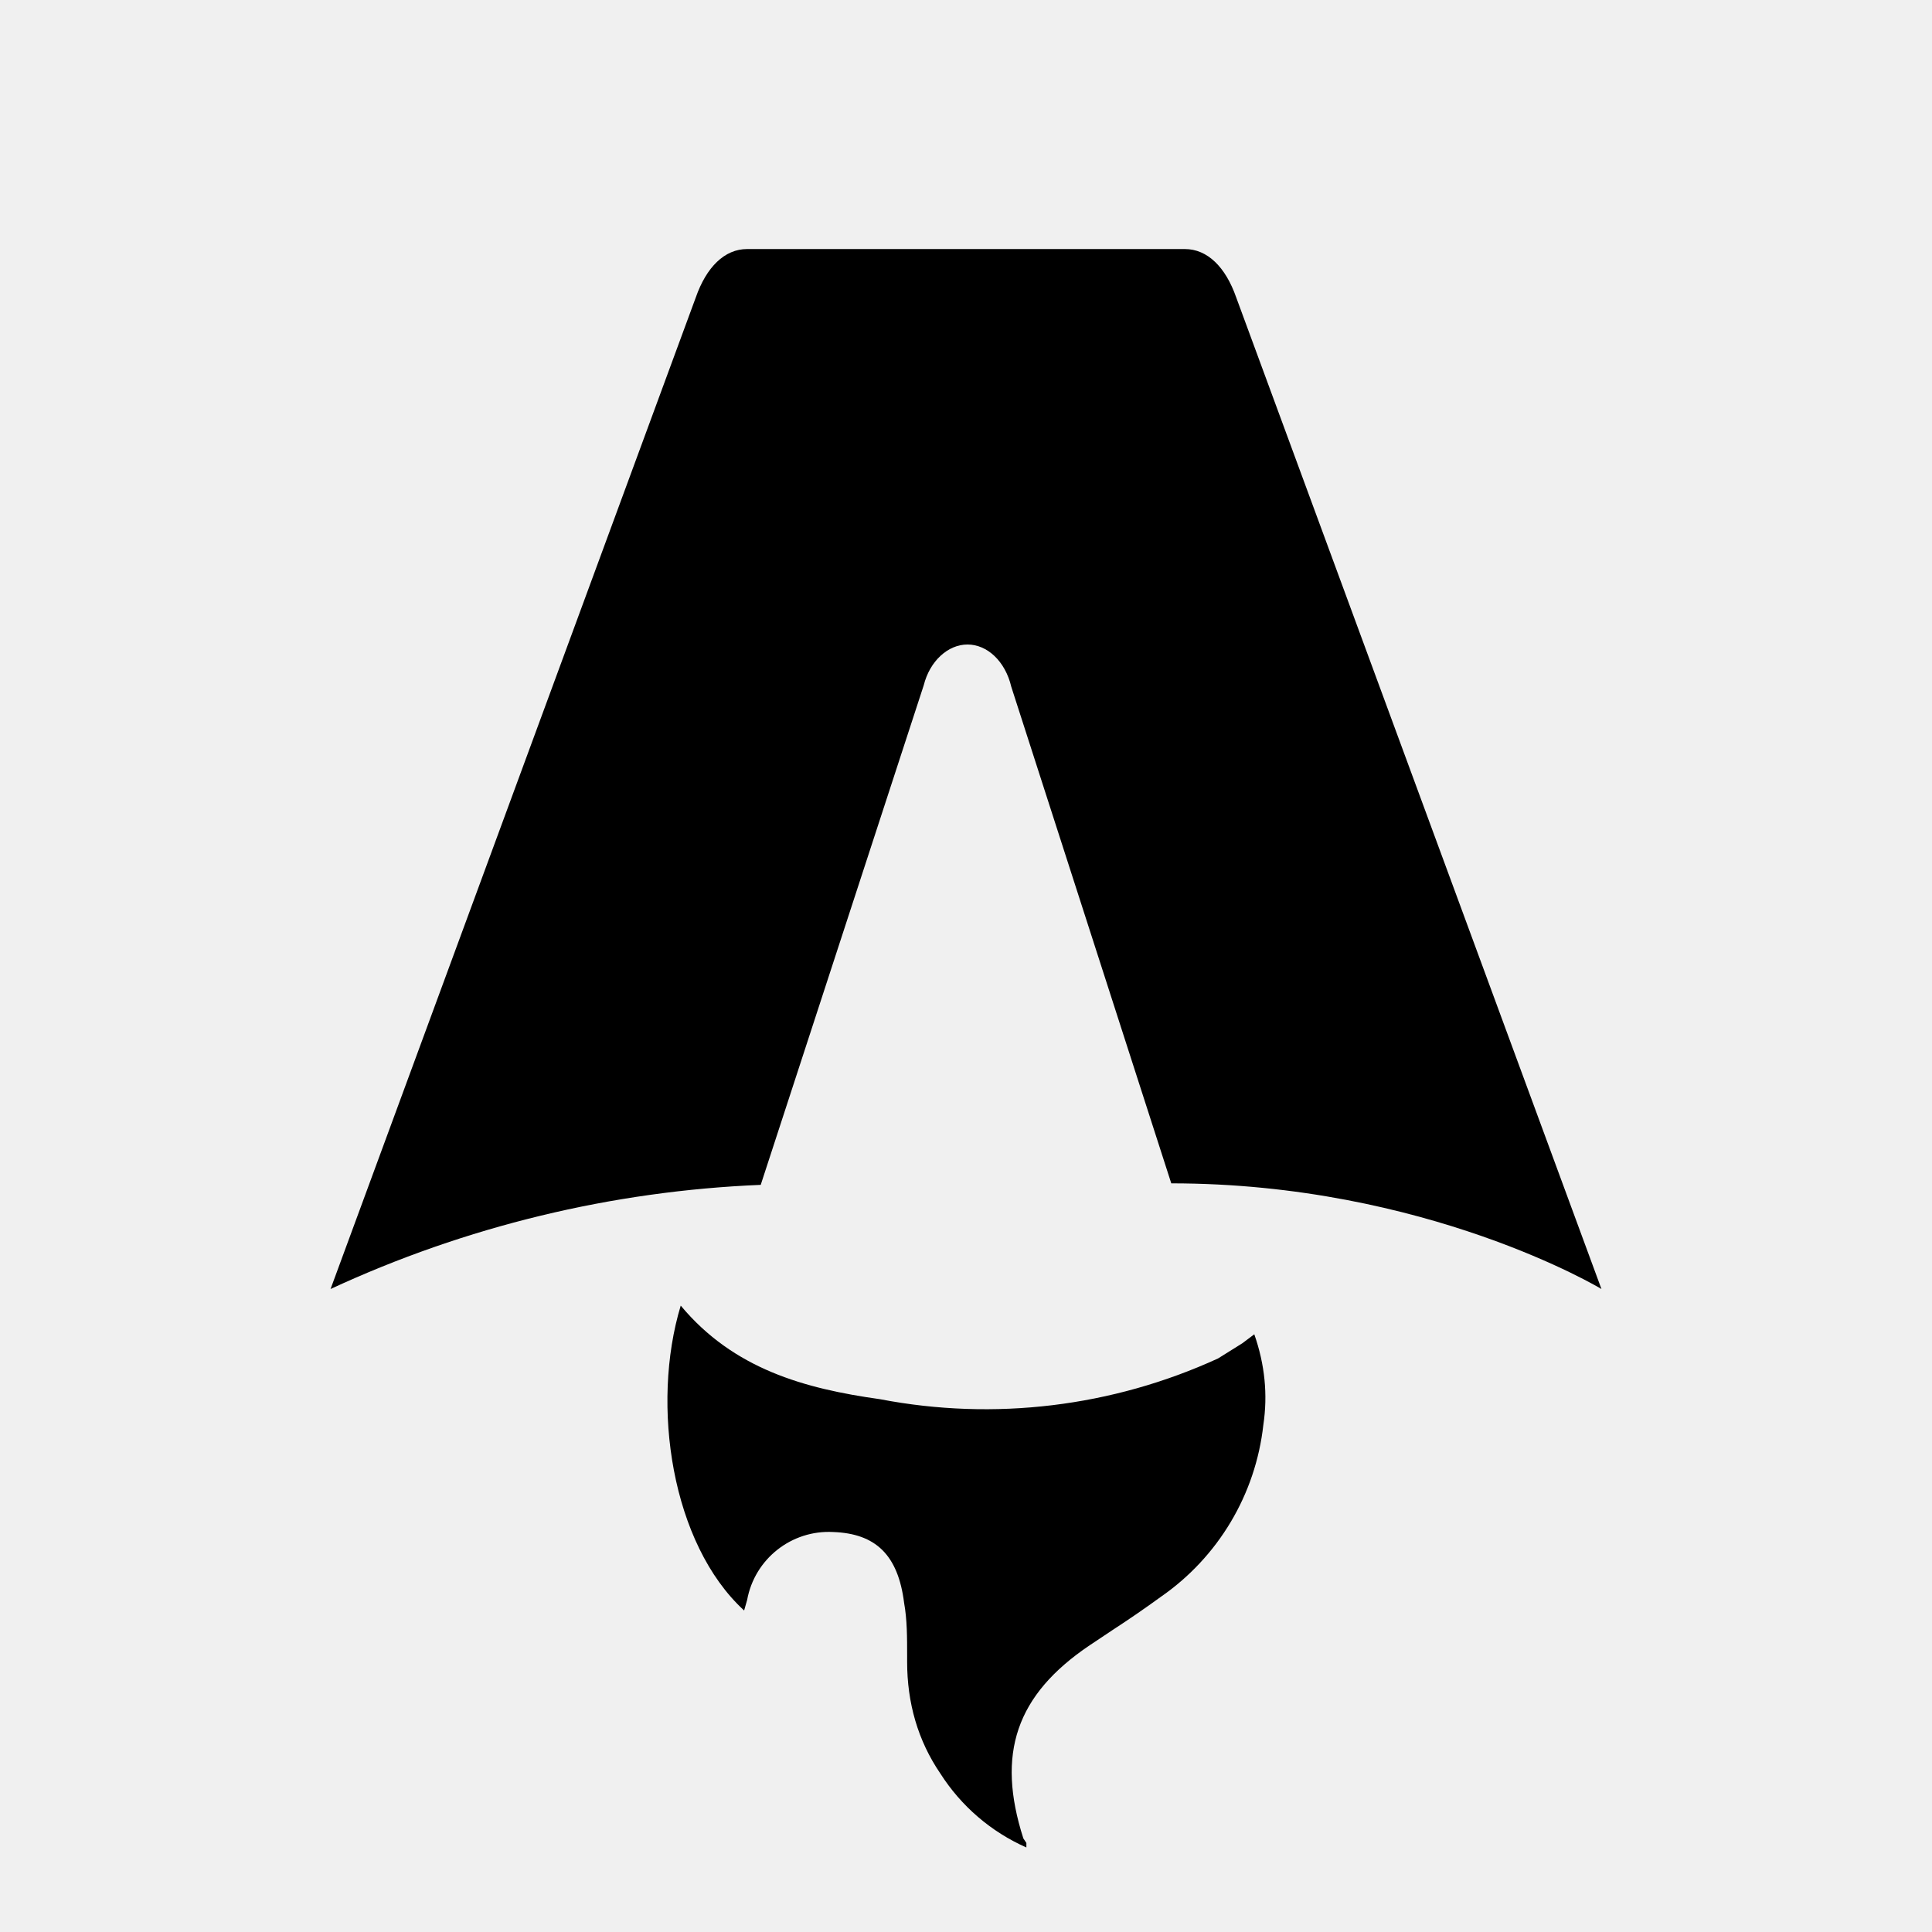
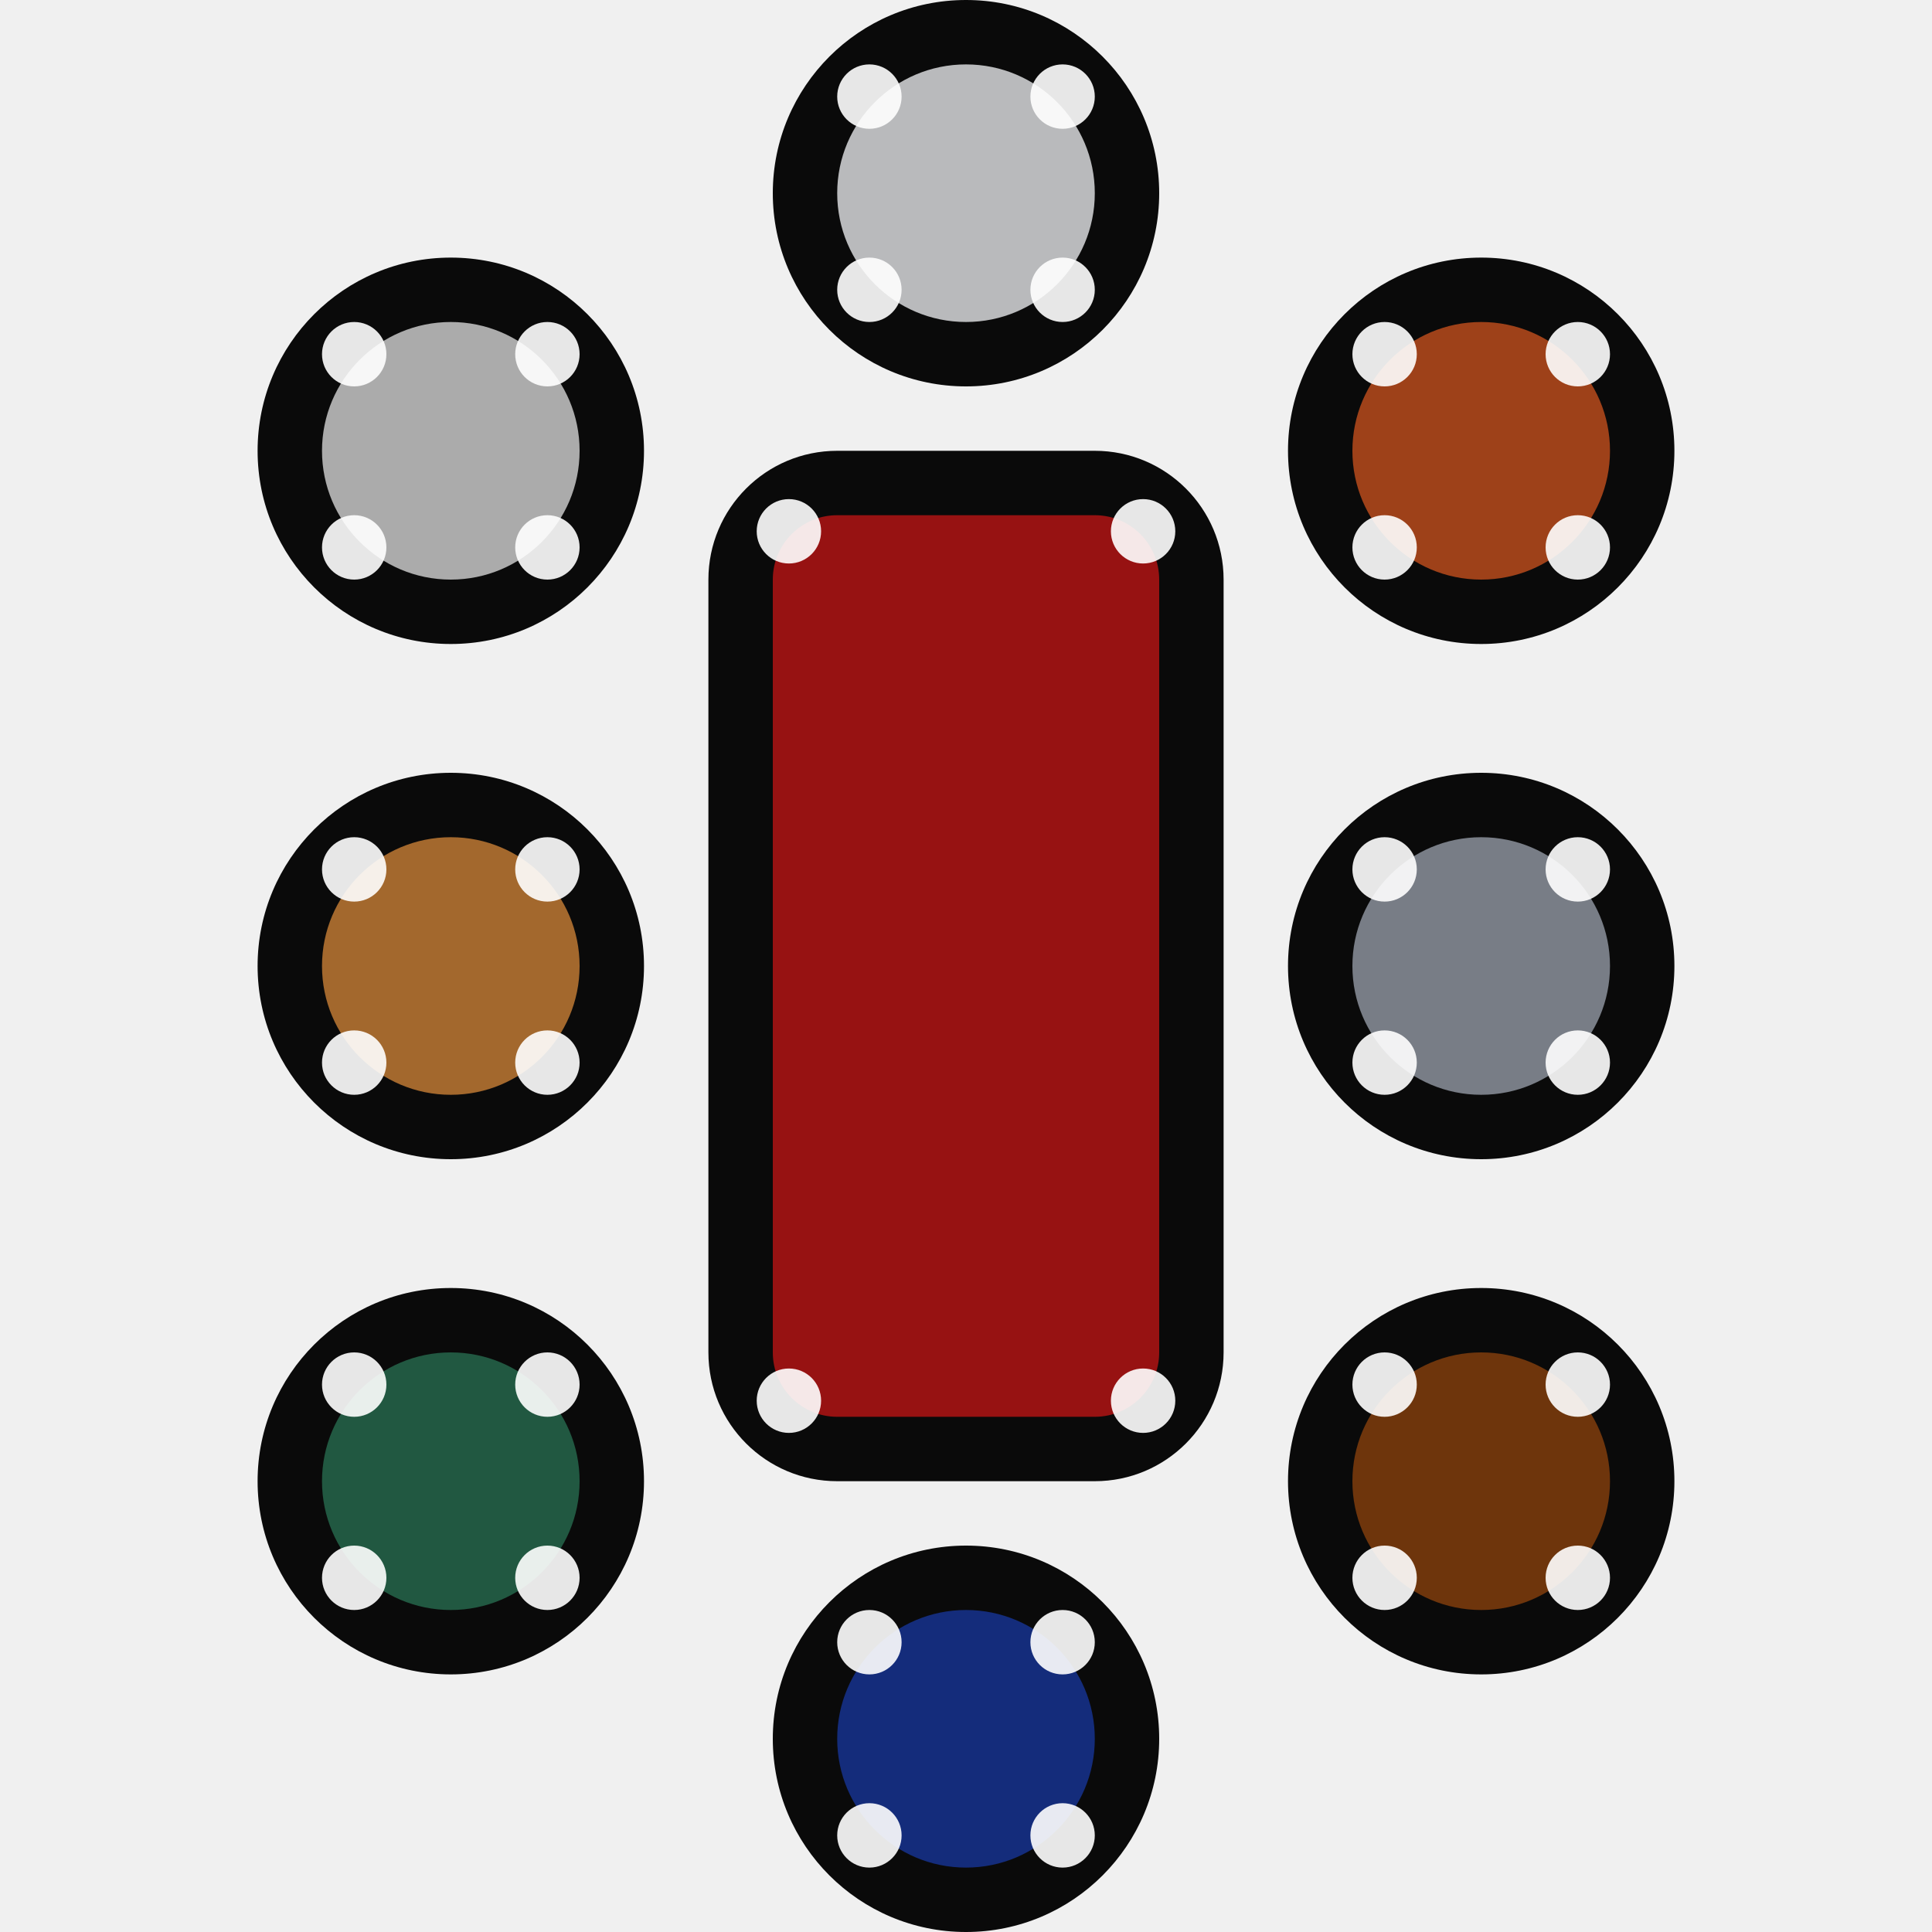
- <svg xmlns="http://www.w3.org/2000/svg" fill="none" viewBox="0 0 128 128">
-   <path d="M50.4 78.5a75.1 75.1 0 0 0-28.5 6.9l24.2-65.7c.7-2 1.9-3.2 3.4-3.2h29c1.5 0 2.7 1.2 3.4 3.2l24.2 65.7s-11.6-7-28.5-7L67 45.5c-.4-1.7-1.6-2.8-2.9-2.8-1.3 0-2.5 1.1-2.9 2.7L50.4 78.5Zm-1.1 28.2Zm-4.2-20.2c-2 6.6-.6 15.8 4.2 20.2a17.5 17.5 0 0 1 .2-.7 5.5 5.5 0 0 1 5.7-4.5c2.8.1 4.3 1.5 4.7 4.7.2 1.1.2 2.3.2 3.5v.4c0 2.7.7 5.2 2.2 7.4a13 13 0 0 0 5.7 4.9v-.3l-.2-.3c-1.8-5.6-.5-9.5 4.4-12.8l1.5-1a73 73 0 0 0 3.2-2.2 16 16 0 0 0 6.8-11.4c.3-2 .1-4-.6-6l-.8.6-1.6 1a37 37 0 0 1-22.4 2.7c-5-.7-9.7-2-13.2-6.2Z" />
-   <style>
-         path { fill: #000; }
-         @media (prefers-color-scheme: dark) {
-             path { fill: #FFF; }
-         }
-     </style>
+ <svg xmlns="http://www.w3.org/2000/svg" width="240" height="240" viewBox="0 0 240 240" fill="none">
+   <g transform="translate(32, 0)">
+     <circle cx="88" cy="24" r="24" fill="#0A0A0A" />
+     <circle cx="88" cy="24" r="16" fill="#F3F4F6" fill-opacity="0.75" />
+     <circle cx="76" cy="12" r="4" fill="white" fill-opacity="0.9" />
+     <circle cx="100" cy="12" r="4" fill="white" fill-opacity="0.9" />
+     <circle cx="100" cy="36" r="4" fill="white" fill-opacity="0.9" />
+     <circle cx="76" cy="36" r="4" fill="white" fill-opacity="0.9" />
+     <circle cx="88" cy="216" r="24" fill="#0A0A0A" />
+     <circle cx="88" cy="216" r="16" fill="#1737A0" fill-opacity="0.75" />
+     <circle cx="76" cy="204" r="4" fill="white" fill-opacity="0.9" />
+     <circle cx="100" cy="204" r="4" fill="white" fill-opacity="0.9" />
+     <circle cx="100" cy="228" r="4" fill="white" fill-opacity="0.9" />
+     <circle cx="76" cy="228" r="4" fill="white" fill-opacity="0.9" />
+     <circle cx="152" cy="120" r="24" fill="#0A0A0A" />
+     <circle cx="152" cy="120" r="16" fill="#9CA3AF" fill-opacity="0.75" />
+     <circle cx="140" cy="108" r="4" fill="white" fill-opacity="0.9" />
+     <circle cx="164" cy="108" r="4" fill="white" fill-opacity="0.9" />
+     <circle cx="164" cy="132" r="4" fill="white" fill-opacity="0.9" />
+     <circle cx="140" cy="132" r="4" fill="white" fill-opacity="0.9" />
+     <circle cx="152" cy="184" r="24" fill="#0A0A0A" />
+     <circle cx="152" cy="184" r="16" fill="#8F430D" fill-opacity="0.75" />
+     <circle cx="140" cy="172" r="4" fill="white" fill-opacity="0.9" />
+     <circle cx="164" cy="172" r="4" fill="white" fill-opacity="0.9" />
+     <circle cx="164" cy="196" r="4" fill="white" fill-opacity="0.9" />
+     <circle cx="140" cy="196" r="4" fill="white" fill-opacity="0.9" />
+     <circle cx="152" cy="56" r="24" fill="#0A0A0A" />
+     <circle cx="152" cy="56" r="16" fill="#CF531E" fill-opacity="0.75" />
+     <circle cx="140" cy="44" r="4" fill="white" fill-opacity="0.9" />
+     <circle cx="164" cy="44" r="4" fill="white" fill-opacity="0.9" />
+     <circle cx="164" cy="68" r="4" fill="white" fill-opacity="0.9" />
+     <circle cx="140" cy="68" r="4" fill="white" fill-opacity="0.9" />
+     <circle cx="24" cy="120" r="24" fill="#0A0A0A" />
+     <circle cx="24" cy="120" r="16" fill="#D58739" fill-opacity="0.75" />
+     <circle cx="12" cy="108" r="4" fill="white" fill-opacity="0.9" />
+     <circle cx="36" cy="108" r="4" fill="white" fill-opacity="0.9" />
+     <circle cx="36" cy="132" r="4" fill="white" fill-opacity="0.9" />
+     <circle cx="12" cy="132" r="4" fill="white" fill-opacity="0.9" />
+     <circle cx="24" cy="184" r="24" fill="#0A0A0A" />
+     <circle cx="24" cy="184" r="16" fill="#287153" fill-opacity="0.75" />
+     <circle cx="12" cy="172" r="4" fill="white" fill-opacity="0.9" />
+     <circle cx="36" cy="172" r="4" fill="white" fill-opacity="0.9" />
+     <circle cx="36" cy="196" r="4" fill="white" fill-opacity="0.9" />
+     <circle cx="12" cy="196" r="4" fill="white" fill-opacity="0.9" />
+     <circle cx="24" cy="56" r="24" fill="#0A0A0A" />
+     <circle cx="24" cy="56" r="16" fill="#E0E0E0" fill-opacity="0.75" />
+     <circle cx="12" cy="44" r="4" fill="white" fill-opacity="0.9" />
+     <circle cx="36" cy="44" r="4" fill="white" fill-opacity="0.9" />
+     <circle cx="36" cy="68" r="4" fill="white" fill-opacity="0.9" />
+     <circle cx="12" cy="68" r="4" fill="white" fill-opacity="0.9" />
+     <rect x="56" y="56" width="64" height="128" rx="16" fill="#0A0A0A" />
+     <rect x="64" y="64" width="48" height="112" rx="8" fill="#C51515" fill-opacity="0.75" />
+     <circle cx="66" cy="66" r="4" fill="white" fill-opacity="0.9" />
+     <circle cx="110" cy="66" r="4" fill="white" fill-opacity="0.9" />
+     <circle cx="66" cy="174" r="4" fill="white" fill-opacity="0.9" />
+     <circle cx="110" cy="174" r="4" fill="white" fill-opacity="0.9" />
+   </g>
</svg>
